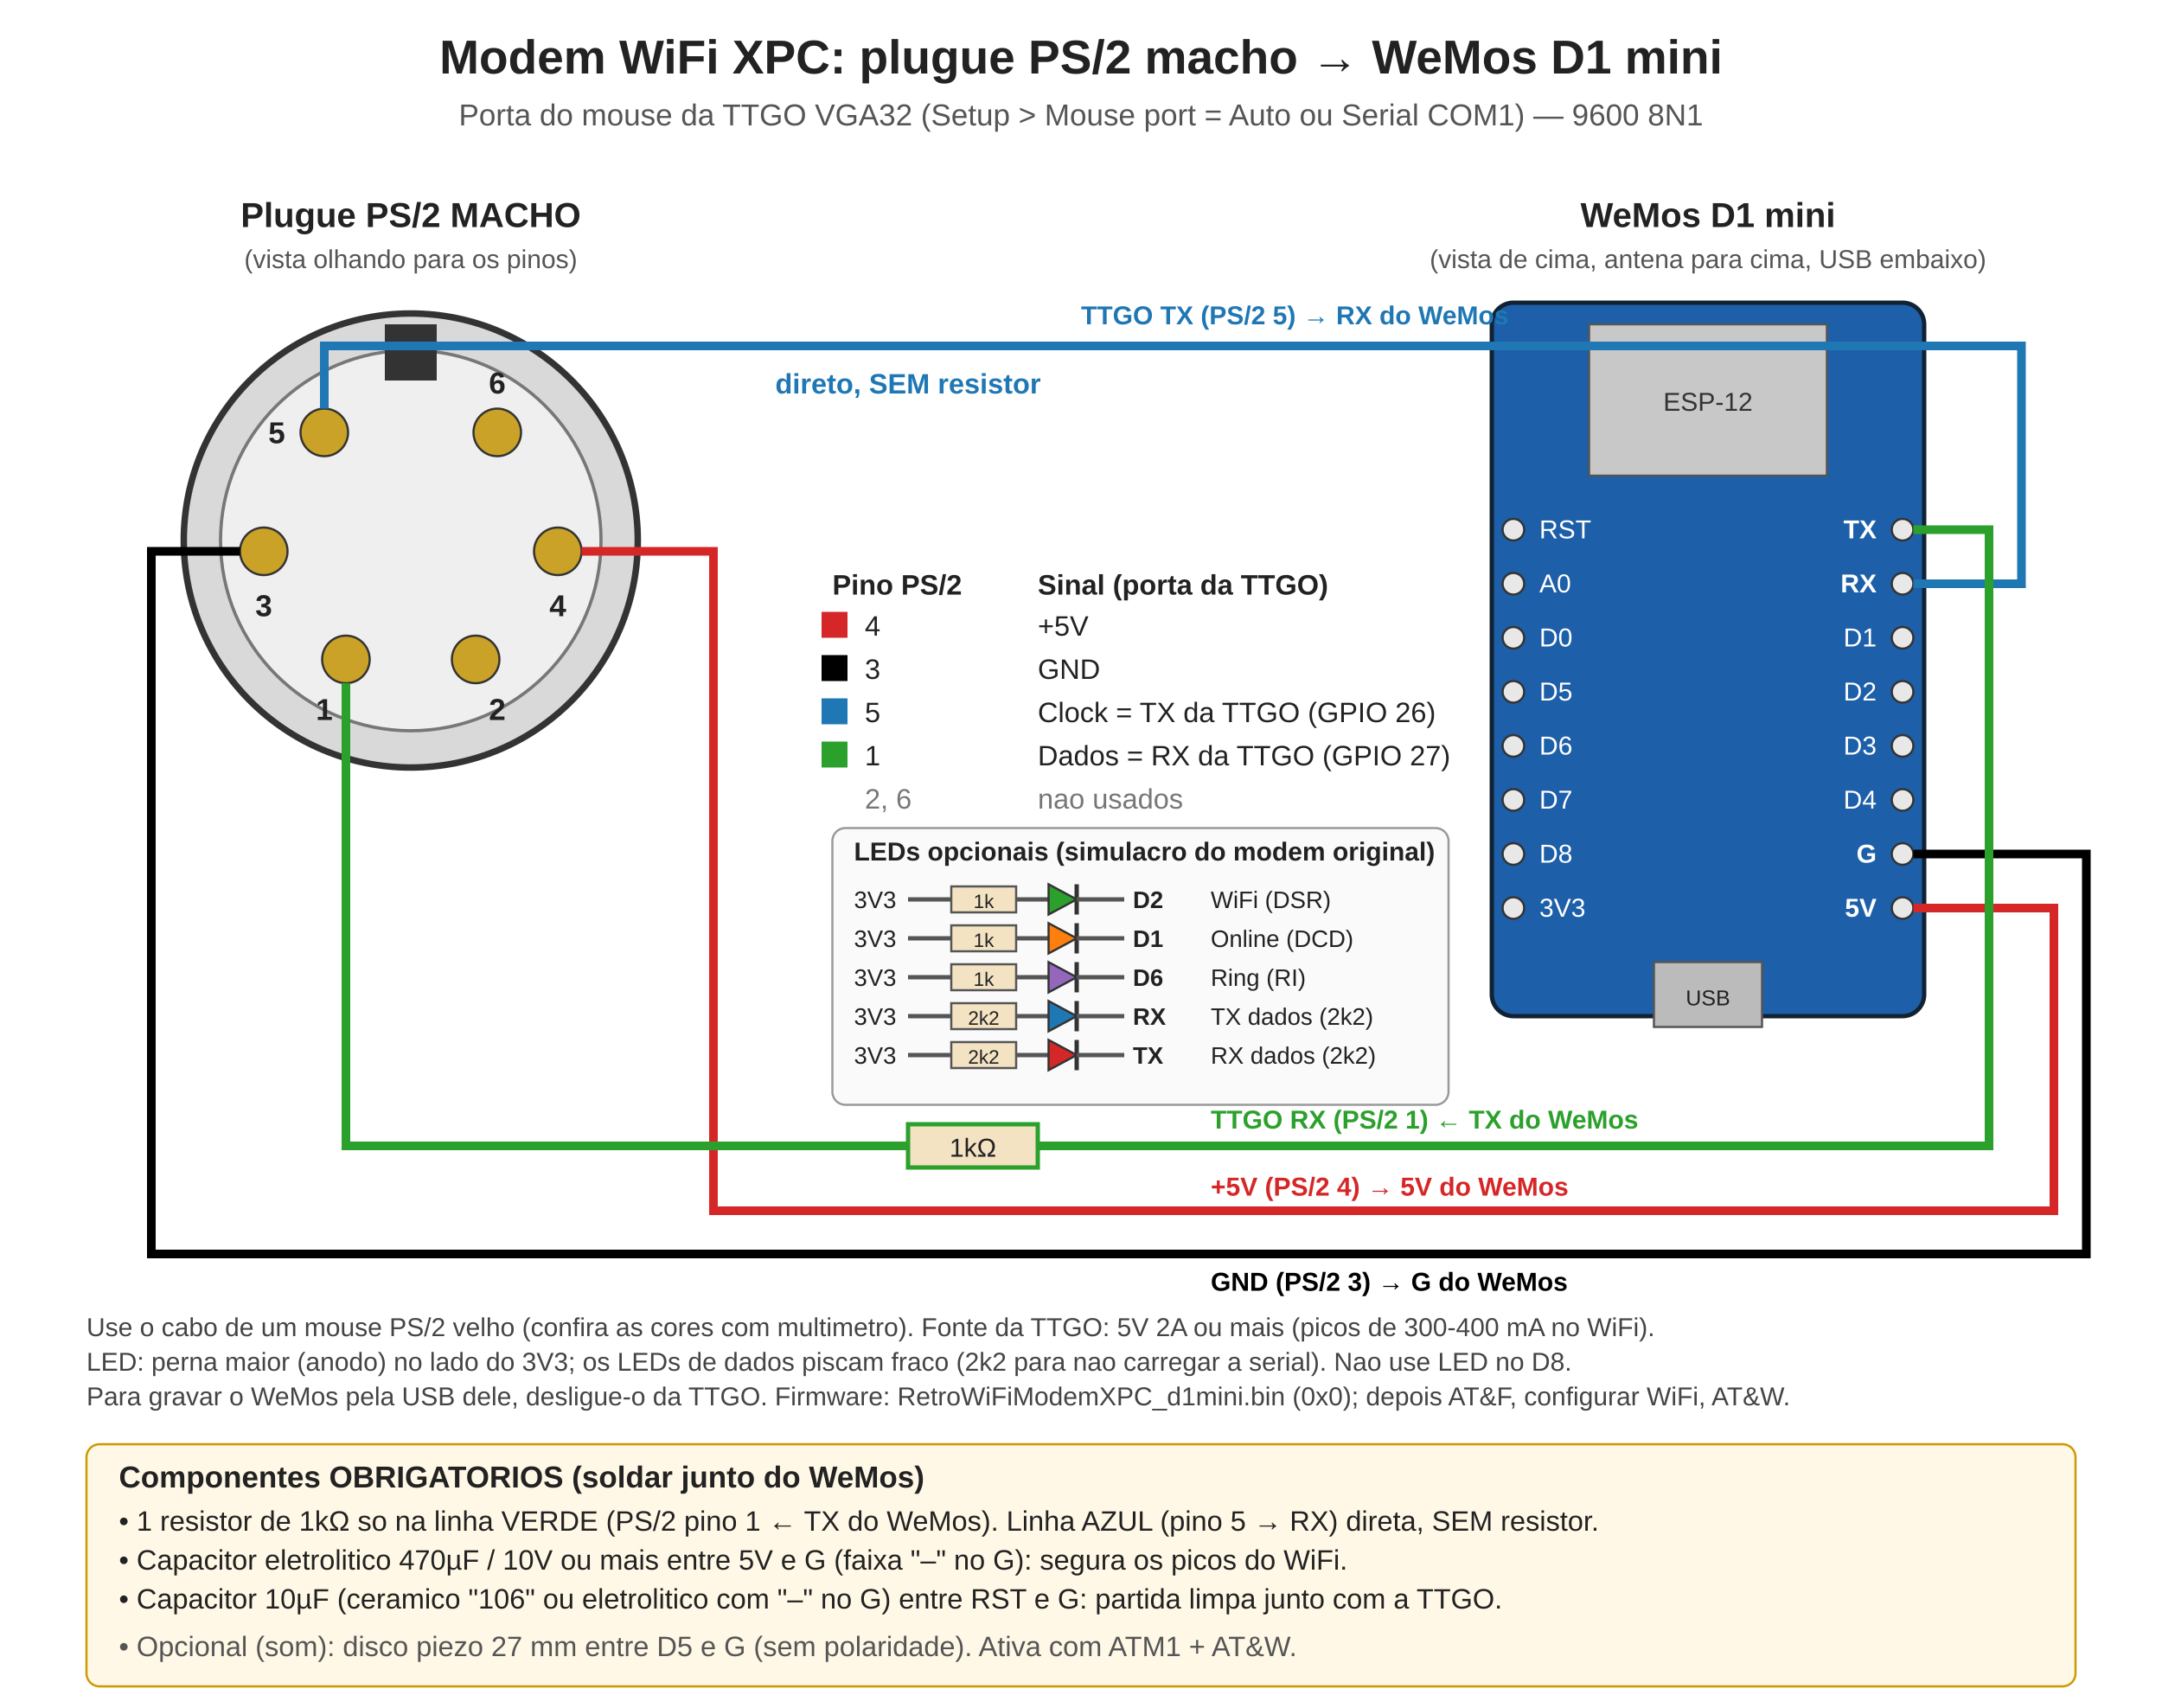
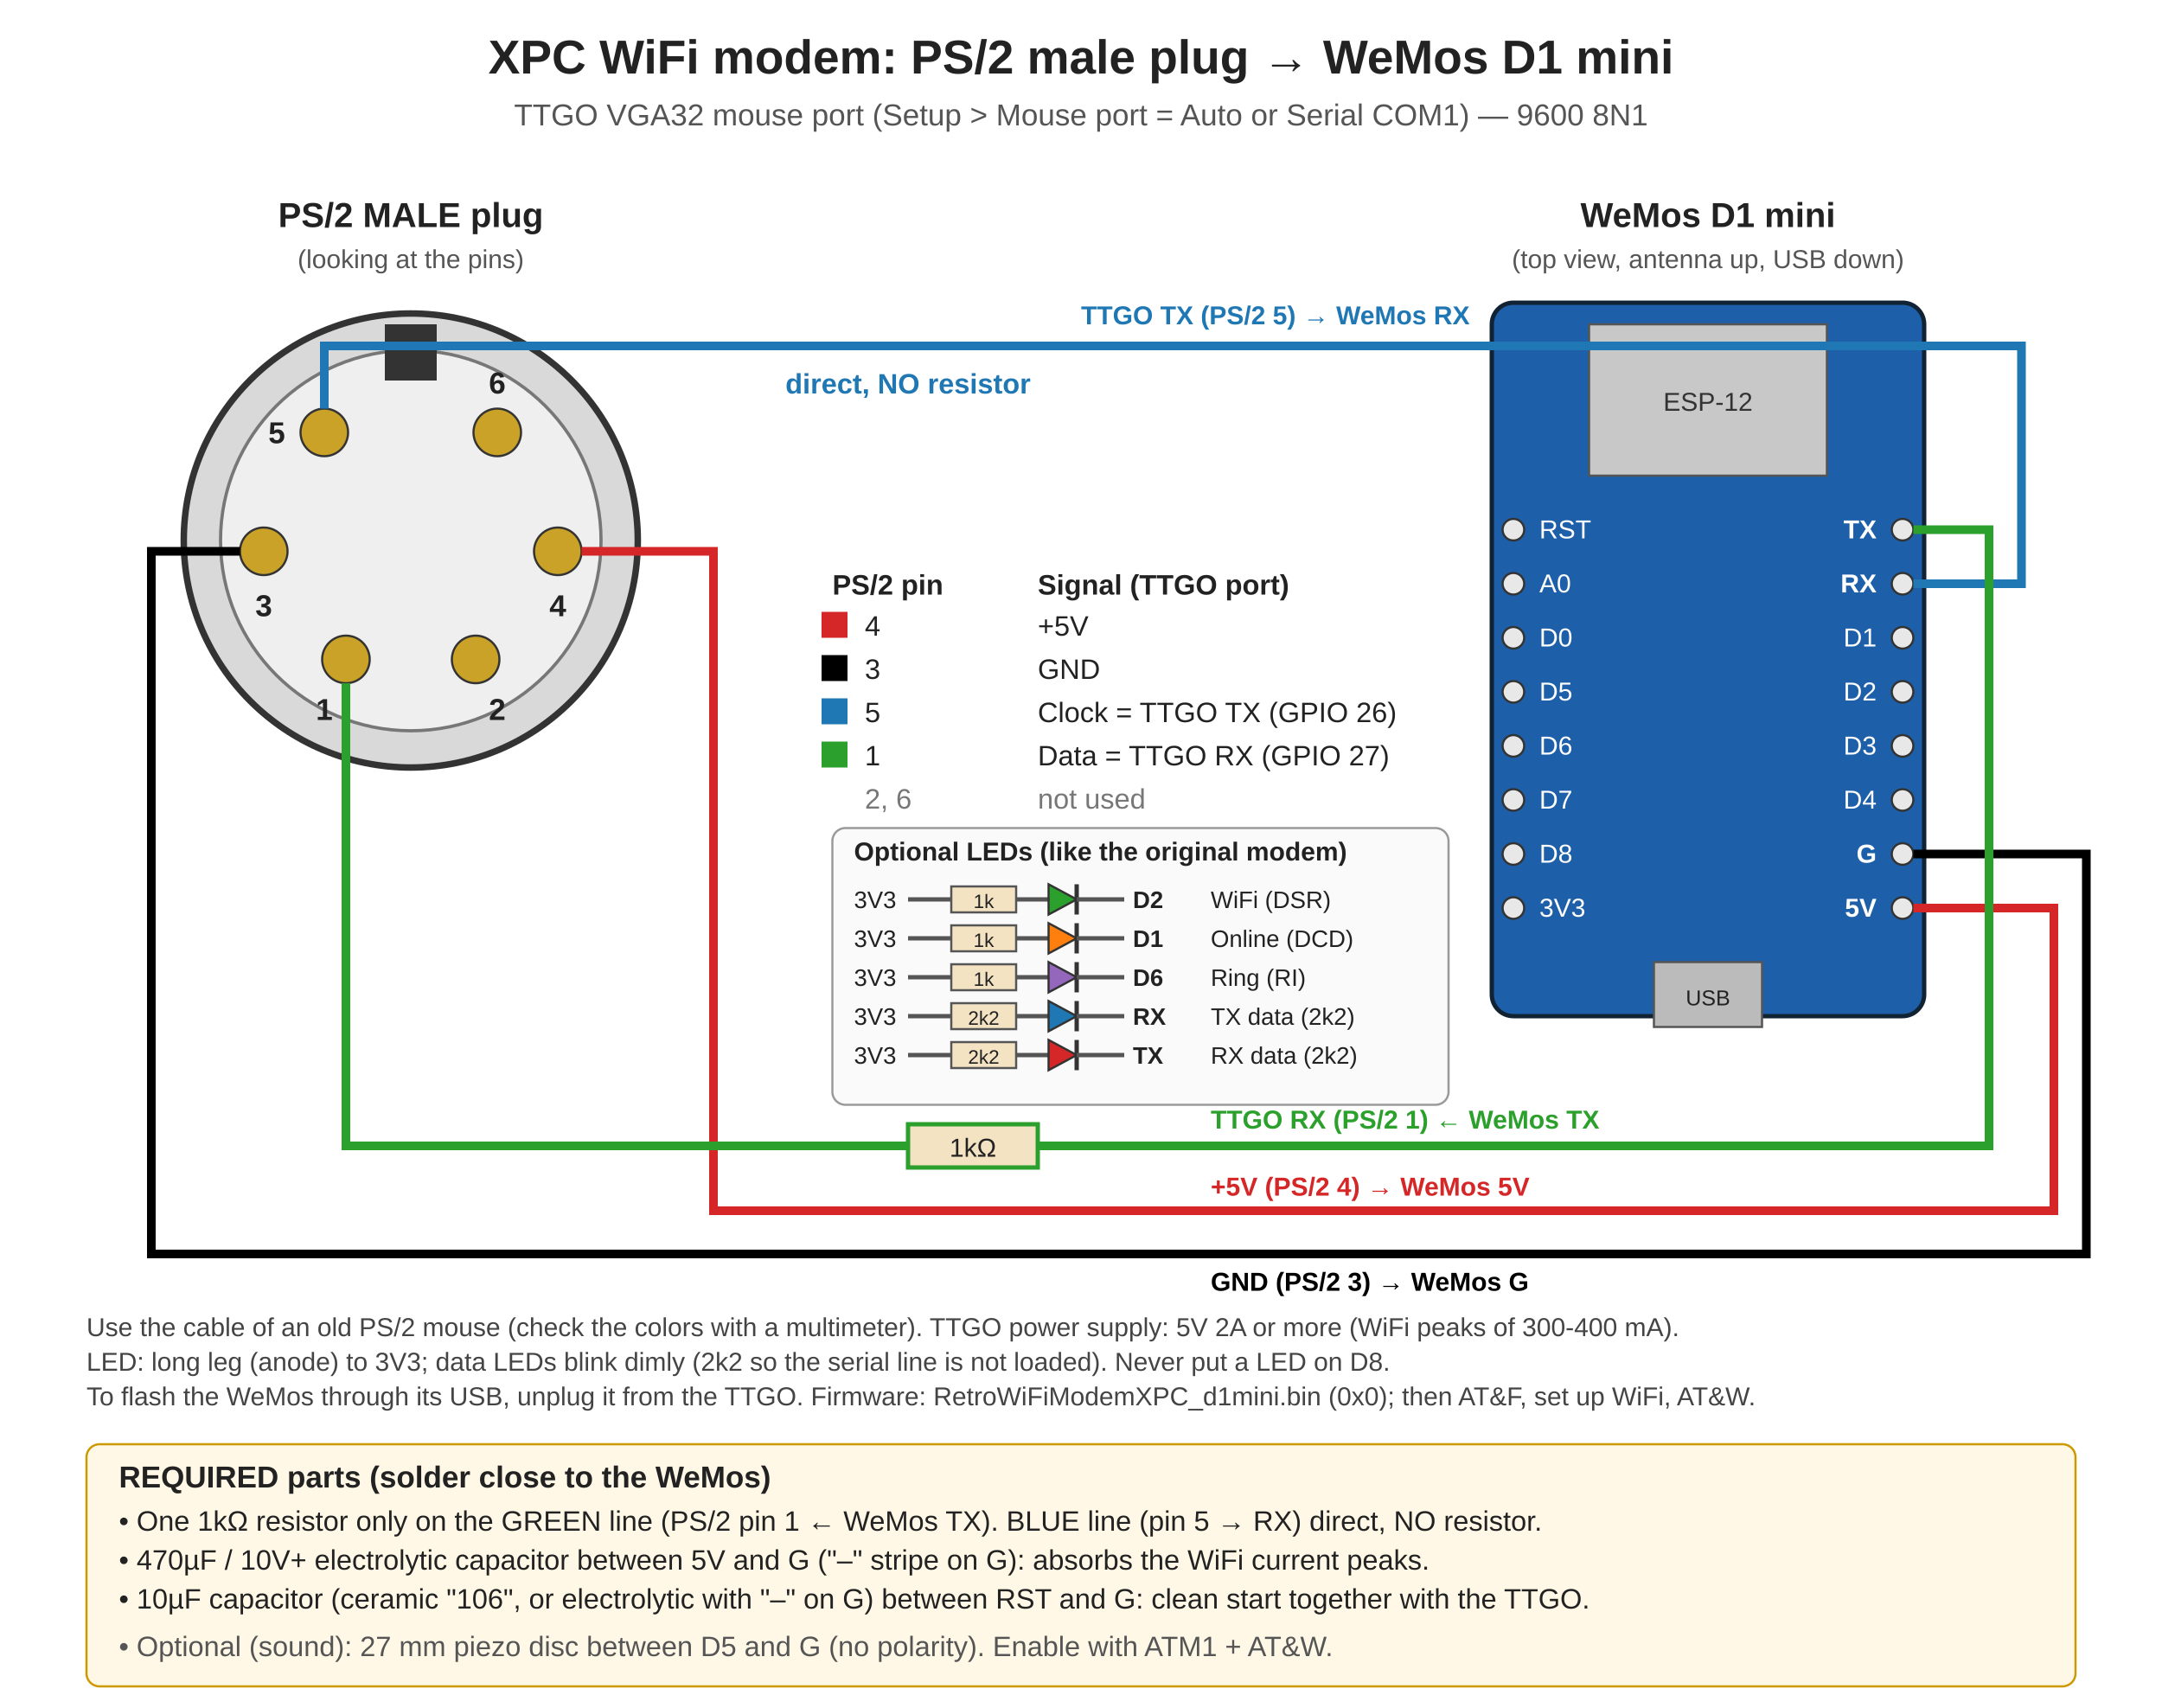
<svg xmlns="http://www.w3.org/2000/svg" viewBox="0 0 1000 790" font-family="Arial, Helvetica, sans-serif">
  <rect width="1000" height="790" fill="#ffffff" />
-   <text x="500" y="34" font-size="22" font-weight="bold" text-anchor="middle" fill="#222">Modem WiFi XPC: plugue PS/2 macho → WeMos D1 mini</text>
-   <text x="500" y="58" font-size="14" text-anchor="middle" fill="#555">Porta do mouse da TTGO VGA32 (Setup &gt; Mouse port = Auto ou Serial COM1) — 9600 8N1</text>
-   <text x="190" y="105" font-size="16" font-weight="bold" text-anchor="middle" fill="#222">Plugue PS/2 MACHO</text>
-   <text x="190" y="124" font-size="12" text-anchor="middle" fill="#555">(vista olhando para os pinos)</text>
+   <text x="500" y="34" font-size="22" font-weight="bold" text-anchor="middle" fill="#222">XPC WiFi modem: PS/2 male plug → WeMos D1 mini</text>
+   <text x="500" y="58" font-size="14" text-anchor="middle" fill="#555">TTGO VGA32 mouse port (Setup &gt; Mouse port = Auto or Serial COM1) — 9600 8N1</text>
+   <text x="190" y="105" font-size="16" font-weight="bold" text-anchor="middle" fill="#222">PS/2 MALE plug</text>
+   <text x="190" y="124" font-size="12" text-anchor="middle" fill="#555">(looking at the pins)</text>
  <circle cx="190" cy="250" r="105" fill="#d9d9d9" stroke="#333" stroke-width="3" />
  <circle cx="190" cy="250" r="88" fill="#efefef" stroke="#777" stroke-width="1.5" />
  <rect x="178" y="150" width="24" height="26" fill="#333" />
  <g font-size="14" font-weight="bold" text-anchor="middle">
    <circle cx="150" cy="200" r="11" fill="#c9a227" stroke="#333" />
    <text x="128" y="205" fill="#222">5</text>
    <circle cx="230" cy="200" r="11" fill="#c9a227" stroke="#333" />
    <text x="230" y="182" fill="#222">6</text>
    <circle cx="122" cy="255" r="11" fill="#c9a227" stroke="#333" />
    <text x="122" y="285" fill="#222">3</text>
    <circle cx="258" cy="255" r="11" fill="#c9a227" stroke="#333" />
    <text x="258" y="285" fill="#222">4</text>
    <circle cx="160" cy="305" r="11" fill="#c9a227" stroke="#333" />
    <text x="150" y="333" fill="#222">1</text>
    <circle cx="220" cy="305" r="11" fill="#c9a227" stroke="#333" />
    <text x="230" y="333" fill="#222">2</text>
  </g>
  <g font-size="13" fill="#222" transform="translate(345,-120)">
-     <text x="40" y="395" font-weight="bold">Pino PS/2</text>
-     <text x="135" y="395" font-weight="bold">Sinal (porta da TTGO)</text>
+     <text x="40" y="395" font-weight="bold">PS/2 pin</text>
+     <text x="135" y="395" font-weight="bold">Signal (TTGO port)</text>
    <rect x="35" y="403" width="12" height="12" fill="#d62728" />
    <text x="55" y="414">4</text>
    <text x="135" y="414">+5V</text>
    <rect x="35" y="423" width="12" height="12" fill="#000" />
    <text x="55" y="434">3</text>
    <text x="135" y="434">GND</text>
    <rect x="35" y="443" width="12" height="12" fill="#1f77b4" />
    <text x="55" y="454">5</text>
-     <text x="135" y="454">Clock = TX da TTGO (GPIO 26)</text>
+     <text x="135" y="454">Clock = TTGO TX (GPIO 26)</text>
    <rect x="35" y="463" width="12" height="12" fill="#2ca02c" />
    <text x="55" y="474">1</text>
-     <text x="135" y="474">Dados = RX da TTGO (GPIO 27)</text>
+     <text x="135" y="474">Data = TTGO RX (GPIO 27)</text>
    <text x="55" y="494" fill="#777">2, 6</text>
-     <text x="135" y="494" fill="#777">nao usados</text>
+     <text x="135" y="494" fill="#777">not used</text>
  </g>
  <text x="790" y="105" font-size="16" font-weight="bold" text-anchor="middle" fill="#222">WeMos D1 mini</text>
-   <text x="790" y="124" font-size="12" text-anchor="middle" fill="#555">(vista de cima, antena para cima, USB embaixo)</text>
+   <text x="790" y="124" font-size="12" text-anchor="middle" fill="#555">(top view, antenna up, USB down)</text>
  <rect x="690" y="140" width="200" height="330" rx="10" fill="#1d5fa8" stroke="#123" stroke-width="2" />
  <rect x="735" y="150" width="110" height="70" fill="#c8c8c8" stroke="#555" />
  <text x="790" y="190" font-size="12" text-anchor="middle" fill="#333">ESP-12</text>
  <rect x="765" y="445" width="50" height="30" fill="#bbb" stroke="#555" />
  <text x="790" y="465" font-size="10" text-anchor="middle" fill="#222">USB</text>
  <g font-size="12" fill="#fff">
    <g text-anchor="start">
      <text x="712" y="249">RST</text>
      <text x="712" y="274">A0</text>
      <text x="712" y="299">D0</text>
      <text x="712" y="324">D5</text>
      <text x="712" y="349">D6</text>
      <text x="712" y="374">D7</text>
      <text x="712" y="399">D8</text>
      <text x="712" y="424">3V3</text>
    </g>
    <g text-anchor="end">
      <text x="868" y="249" font-weight="bold">TX</text>
      <text x="868" y="274" font-weight="bold">RX</text>
      <text x="868" y="299">D1</text>
      <text x="868" y="324">D2</text>
      <text x="868" y="349">D3</text>
      <text x="868" y="374">D4</text>
      <text x="868" y="399" font-weight="bold">G</text>
      <text x="868" y="424" font-weight="bold">5V</text>
    </g>
  </g>
  <g fill="#e8e8e8" stroke="#333">
    <circle cx="700" cy="245" r="5" />
    <circle cx="700" cy="270" r="5" />
    <circle cx="700" cy="295" r="5" />
    <circle cx="700" cy="320" r="5" />
    <circle cx="700" cy="345" r="5" />
    <circle cx="700" cy="370" r="5" />
    <circle cx="700" cy="395" r="5" />
    <circle cx="700" cy="420" r="5" />
    <circle cx="880" cy="245" r="5" />
    <circle cx="880" cy="270" r="5" />
    <circle cx="880" cy="295" r="5" />
    <circle cx="880" cy="320" r="5" />
    <circle cx="880" cy="345" r="5" />
    <circle cx="880" cy="370" r="5" />
    <circle cx="880" cy="395" r="5" />
    <circle cx="880" cy="420" r="5" />
  </g>
  <polyline points="269,255 330,255 330,560 950,560 950,420 885,420" fill="none" stroke="#d62728" stroke-width="4" />
  <polyline points="111,255 70,255 70,580 965,580 965,395 885,395" fill="none" stroke="#000" stroke-width="4" />
  <polyline points="150,189 150,160 480,160" fill="none" stroke="#1f77b4" stroke-width="4" />
-   <text x="420" y="182" font-size="13" text-anchor="middle" fill="#1f77b4" font-weight="bold">direto, SEM resistor</text>
+   <text x="420" y="182" font-size="13" text-anchor="middle" fill="#1f77b4" font-weight="bold">direct, NO resistor</text>
  <polyline points="480,160 935,160 935,270 885,270" fill="none" stroke="#1f77b4" stroke-width="4" />
  <polyline points="160,316 160,530 420,530" fill="none" stroke="#2ca02c" stroke-width="4" />
  <rect x="420" y="520" width="60" height="20" fill="#f3e3c3" stroke="#2ca02c" stroke-width="2" />
  <text x="450" y="535" font-size="12" text-anchor="middle" fill="#222">1kΩ</text>
  <polyline points="480,530 920,530 920,245 885,245" fill="none" stroke="#2ca02c" stroke-width="4" />
  <g font-size="12" font-weight="bold">
-     <text x="500" y="150" fill="#1f77b4">TTGO TX (PS/2 5) → RX do WeMos</text>
-     <text x="560" y="522" fill="#2ca02c">TTGO RX (PS/2 1) ← TX do WeMos</text>
-     <text x="560" y="553" fill="#d62728">+5V (PS/2 4) → 5V do WeMos</text>
-     <text x="560" y="597" fill="#000">GND (PS/2 3) → G do WeMos</text>
+     <text x="500" y="150" fill="#1f77b4">TTGO TX (PS/2 5) → WeMos RX</text>
+     <text x="560" y="522" fill="#2ca02c">TTGO RX (PS/2 1) ← WeMos TX</text>
+     <text x="560" y="553" fill="#d62728">+5V (PS/2 4) → WeMos 5V</text>
+     <text x="560" y="597" fill="#000">GND (PS/2 3) → WeMos G</text>
  </g>
  <g font-size="11" fill="#222">
    <rect x="385" y="383" width="285" height="128" rx="6" fill="#fafafa" stroke="#999" />
-     <text x="395" y="398" font-size="12" font-weight="bold">LEDs opcionais (simulacro do modem original)</text>
+     <text x="395" y="398" font-size="12" font-weight="bold">Optional LEDs (like the original modem)</text>
    <text x="395" y="420">3V3</text>
    <line x1="420" y1="416" x2="440" y2="416" stroke="#555" stroke-width="2" />
    <rect x="440" y="410" width="30" height="12" fill="#f3e3c3" stroke="#555" />
    <text x="455" y="420" text-anchor="middle" font-size="9">1k</text>
    <line x1="470" y1="416" x2="485" y2="416" stroke="#555" stroke-width="2" />
    <polygon points="485,409 485,423 498,416" fill="#2ca02c" stroke="#333" />
    <line x1="498" y1="409" x2="498" y2="423" stroke="#333" stroke-width="2" />
    <line x1="498" y1="416" x2="520" y2="416" stroke="#555" stroke-width="2" />
    <text x="524" y="420" font-weight="bold">D2</text>
    <text x="560" y="420">WiFi (DSR)</text>
    <text x="395" y="438">3V3</text>
    <line x1="420" y1="434" x2="440" y2="434" stroke="#555" stroke-width="2" />
    <rect x="440" y="428" width="30" height="12" fill="#f3e3c3" stroke="#555" />
    <text x="455" y="438" text-anchor="middle" font-size="9">1k</text>
    <line x1="470" y1="434" x2="485" y2="434" stroke="#555" stroke-width="2" />
    <polygon points="485,427 485,441 498,434" fill="#ff7f0e" stroke="#333" />
    <line x1="498" y1="427" x2="498" y2="441" stroke="#333" stroke-width="2" />
    <line x1="498" y1="434" x2="520" y2="434" stroke="#555" stroke-width="2" />
    <text x="524" y="438" font-weight="bold">D1</text>
    <text x="560" y="438">Online (DCD)</text>
    <text x="395" y="456">3V3</text>
    <line x1="420" y1="452" x2="440" y2="452" stroke="#555" stroke-width="2" />
    <rect x="440" y="446" width="30" height="12" fill="#f3e3c3" stroke="#555" />
    <text x="455" y="456" text-anchor="middle" font-size="9">1k</text>
    <line x1="470" y1="452" x2="485" y2="452" stroke="#555" stroke-width="2" />
    <polygon points="485,445 485,459 498,452" fill="#9467bd" stroke="#333" />
    <line x1="498" y1="445" x2="498" y2="459" stroke="#333" stroke-width="2" />
    <line x1="498" y1="452" x2="520" y2="452" stroke="#555" stroke-width="2" />
    <text x="524" y="456" font-weight="bold">D6</text>
    <text x="560" y="456">Ring (RI)</text>
    <text x="395" y="474">3V3</text>
    <line x1="420" y1="470" x2="440" y2="470" stroke="#555" stroke-width="2" />
    <rect x="440" y="464" width="30" height="12" fill="#f3e3c3" stroke="#555" />
    <text x="455" y="474" text-anchor="middle" font-size="9">2k2</text>
    <line x1="470" y1="470" x2="485" y2="470" stroke="#555" stroke-width="2" />
    <polygon points="485,463 485,477 498,470" fill="#1f77b4" stroke="#333" />
    <line x1="498" y1="463" x2="498" y2="477" stroke="#333" stroke-width="2" />
    <line x1="498" y1="470" x2="520" y2="470" stroke="#555" stroke-width="2" />
    <text x="524" y="474" font-weight="bold">RX</text>
-     <text x="560" y="474">TX dados (2k2)</text>
+     <text x="560" y="474">TX data (2k2)</text>
    <text x="395" y="492">3V3</text>
    <line x1="420" y1="488" x2="440" y2="488" stroke="#555" stroke-width="2" />
    <rect x="440" y="482" width="30" height="12" fill="#f3e3c3" stroke="#555" />
    <text x="455" y="492" text-anchor="middle" font-size="9">2k2</text>
    <line x1="470" y1="488" x2="485" y2="488" stroke="#555" stroke-width="2" />
    <polygon points="485,481 485,495 498,488" fill="#d62728" stroke="#333" />
    <line x1="498" y1="481" x2="498" y2="495" stroke="#333" stroke-width="2" />
    <line x1="498" y1="488" x2="520" y2="488" stroke="#555" stroke-width="2" />
    <text x="524" y="492" font-weight="bold">TX</text>
-     <text x="560" y="492">RX dados (2k2)</text>
+     <text x="560" y="492">RX data (2k2)</text>
  </g>
  <g font-size="12" fill="#444">
-     <text x="40" y="618">Use o cabo de um mouse PS/2 velho (confira as cores com multimetro). Fonte da TTGO: 5V 2A ou mais (picos de 300-400 mA no WiFi).</text>
-     <text x="40" y="634">LED: perna maior (anodo) no lado do 3V3; os LEDs de dados piscam fraco (2k2 para nao carregar a serial). Nao use LED no D8.</text>
-     <text x="40" y="650">Para gravar o WeMos pela USB dele, desligue-o da TTGO. Firmware: RetroWiFiModemXPC_d1mini.bin (0x0); depois AT&amp;F, configurar WiFi, AT&amp;W.</text>
+     <text x="40" y="618">Use the cable of an old PS/2 mouse (check the colors with a multimeter). TTGO power supply: 5V 2A or more (WiFi peaks of 300-400 mA).</text>
+     <text x="40" y="634">LED: long leg (anode) to 3V3; data LEDs blink dimly (2k2 so the serial line is not loaded). Never put a LED on D8.</text>
+     <text x="40" y="650">To flash the WeMos through its USB, unplug it from the TTGO. Firmware: RetroWiFiModemXPC_d1mini.bin (0x0); then AT&amp;F, set up WiFi, AT&amp;W.</text>
  </g>
  <g font-size="13" fill="#222">
    <rect x="40" y="668" width="920" height="112" rx="6" fill="#fff8e6" stroke="#c90" />
-     <text x="55" y="688" font-weight="bold" font-size="14">Componentes OBRIGATORIOS (soldar junto do WeMos)</text>
-     <text x="55" y="708">• 1 resistor de 1kΩ so na linha VERDE (PS/2 pino 1 ← TX do WeMos). Linha AZUL (pino 5 → RX) direta, SEM resistor.</text>
-     <text x="55" y="726">• Capacitor eletrolitico 470µF / 10V ou mais entre 5V e G (faixa "–" no G): segura os picos do WiFi.</text>
-     <text x="55" y="744">• Capacitor 10µF (ceramico "106" ou eletrolitico com "–" no G) entre RST e G: partida limpa junto com a TTGO.</text>
-     <text x="55" y="766" fill="#555">• Opcional (som): disco piezo 27 mm entre D5 e G (sem polaridade). Ativa com ATM1 + AT&amp;W.</text>
+     <text x="55" y="688" font-weight="bold" font-size="14">REQUIRED parts (solder close to the WeMos)</text>
+     <text x="55" y="708">• One 1kΩ resistor only on the GREEN line (PS/2 pin 1 ← WeMos TX). BLUE line (pin 5 → RX) direct, NO resistor.</text>
+     <text x="55" y="726">• 470µF / 10V+ electrolytic capacitor between 5V and G ("–" stripe on G): absorbs the WiFi current peaks.</text>
+     <text x="55" y="744">• 10µF capacitor (ceramic "106", or electrolytic with "–" on G) between RST and G: clean start together with the TTGO.</text>
+     <text x="55" y="766" fill="#555">• Optional (sound): 27 mm piezo disc between D5 and G (no polarity). Enable with ATM1 + AT&amp;W.</text>
  </g>
</svg>
